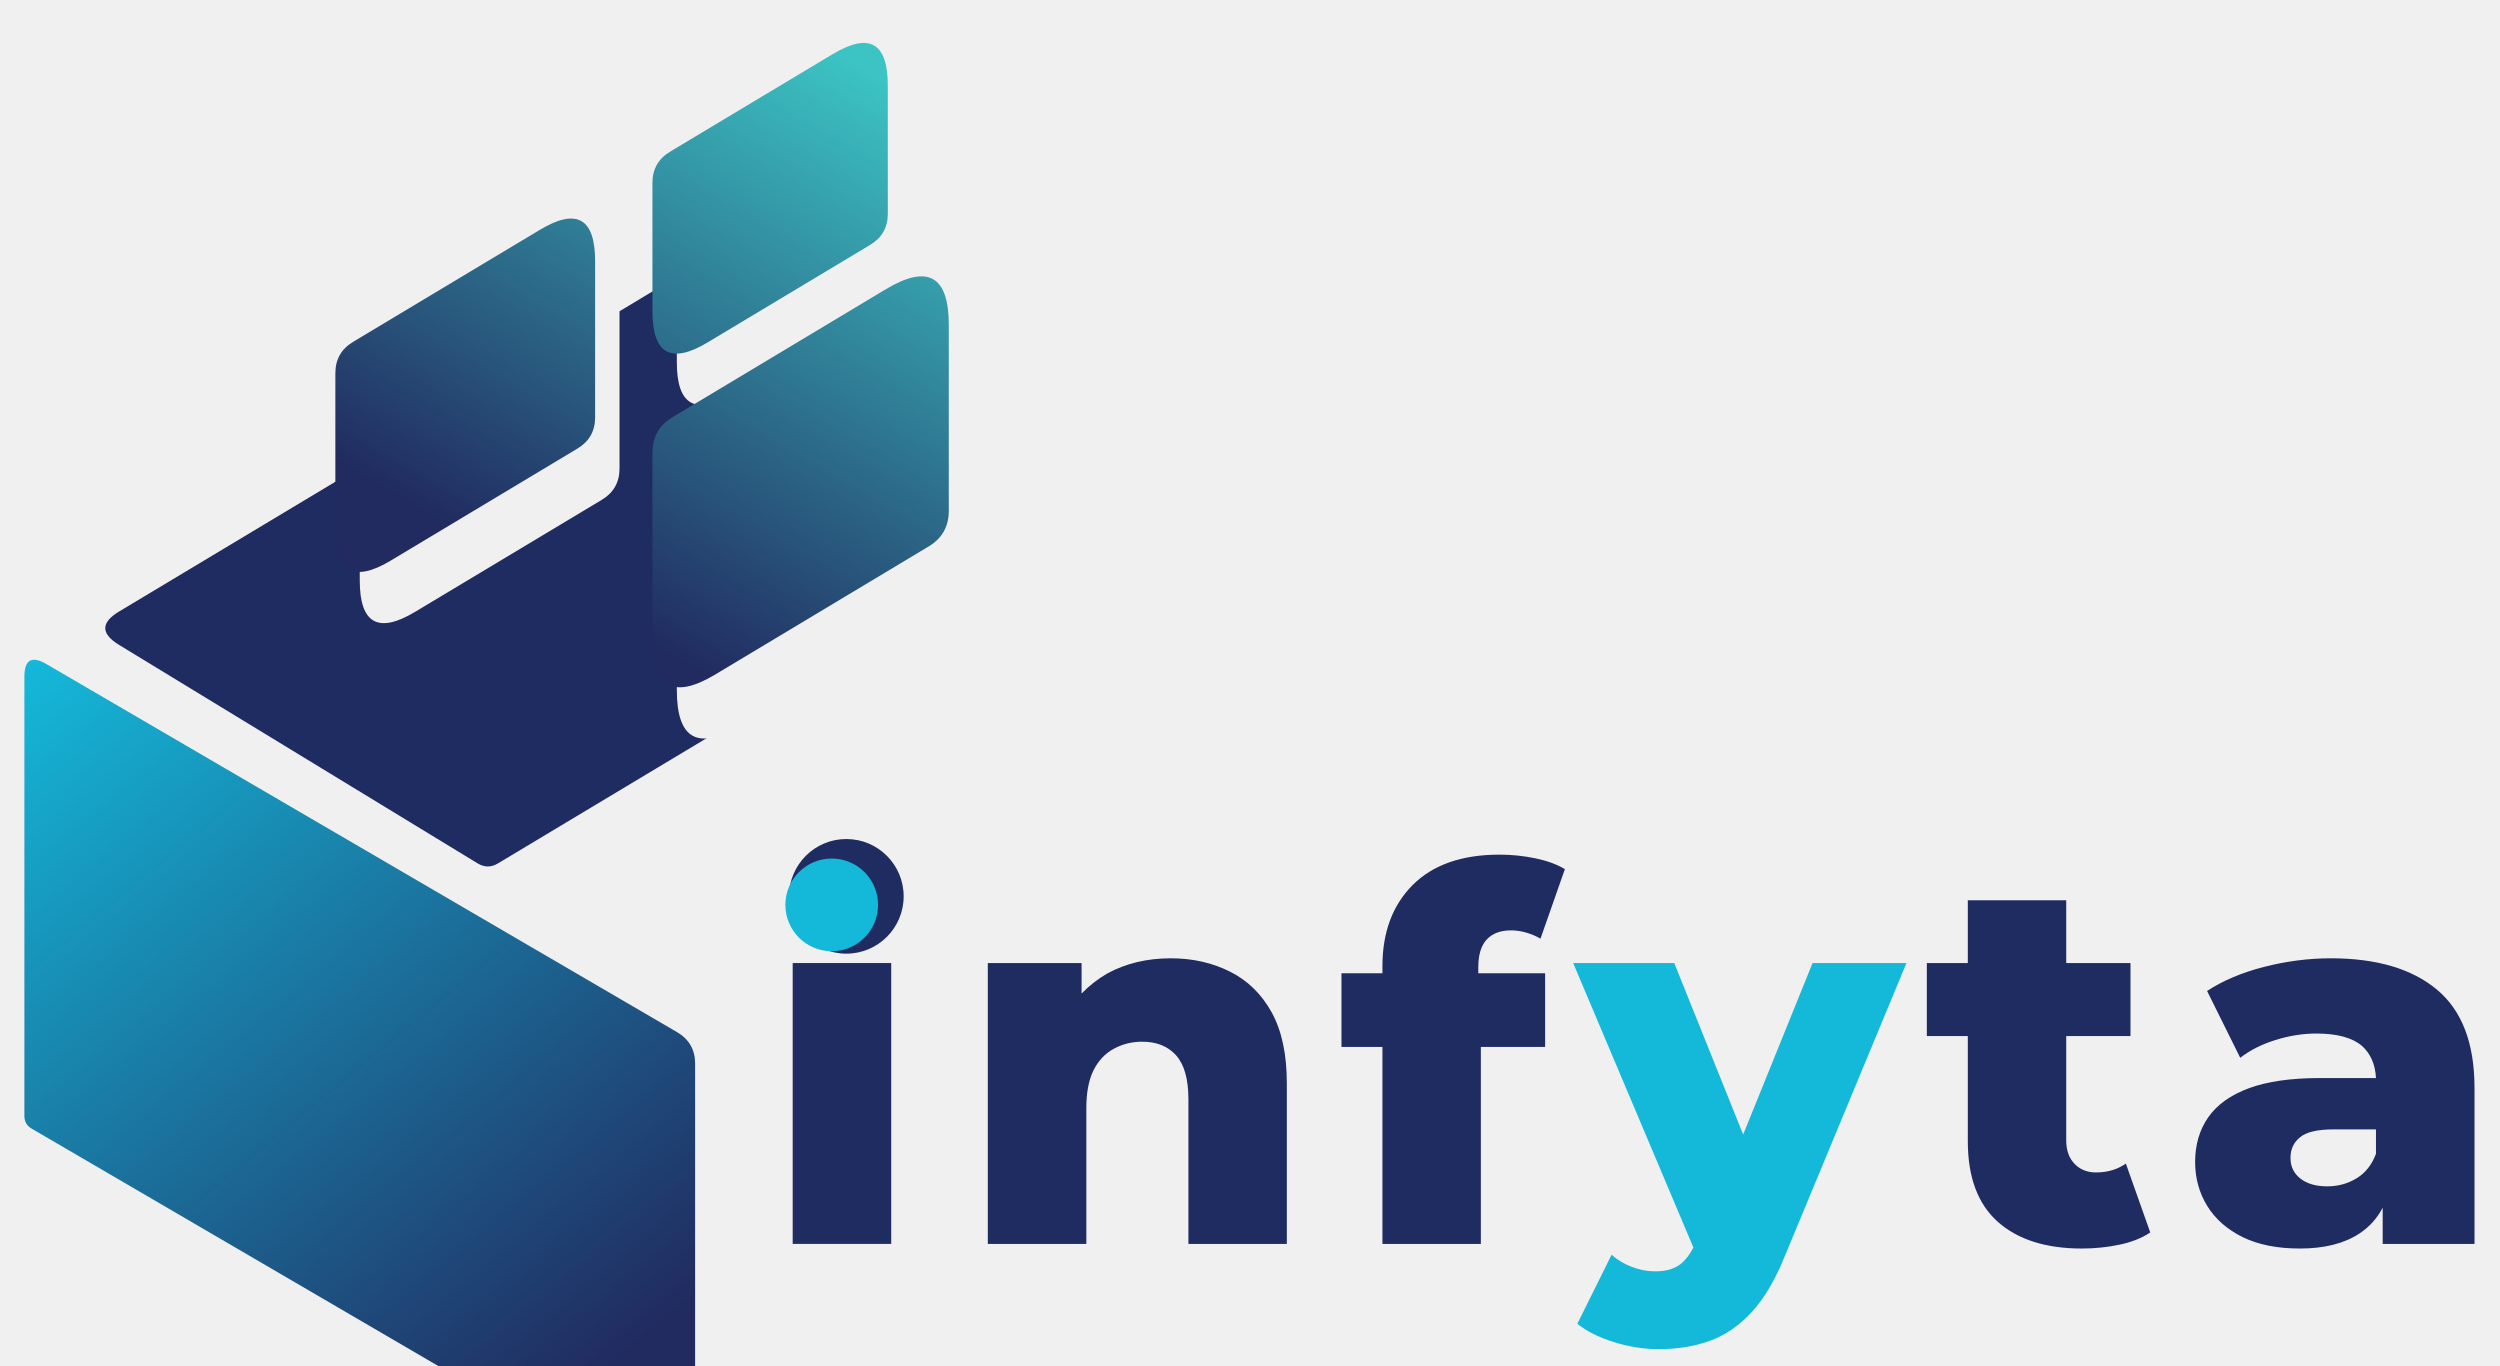
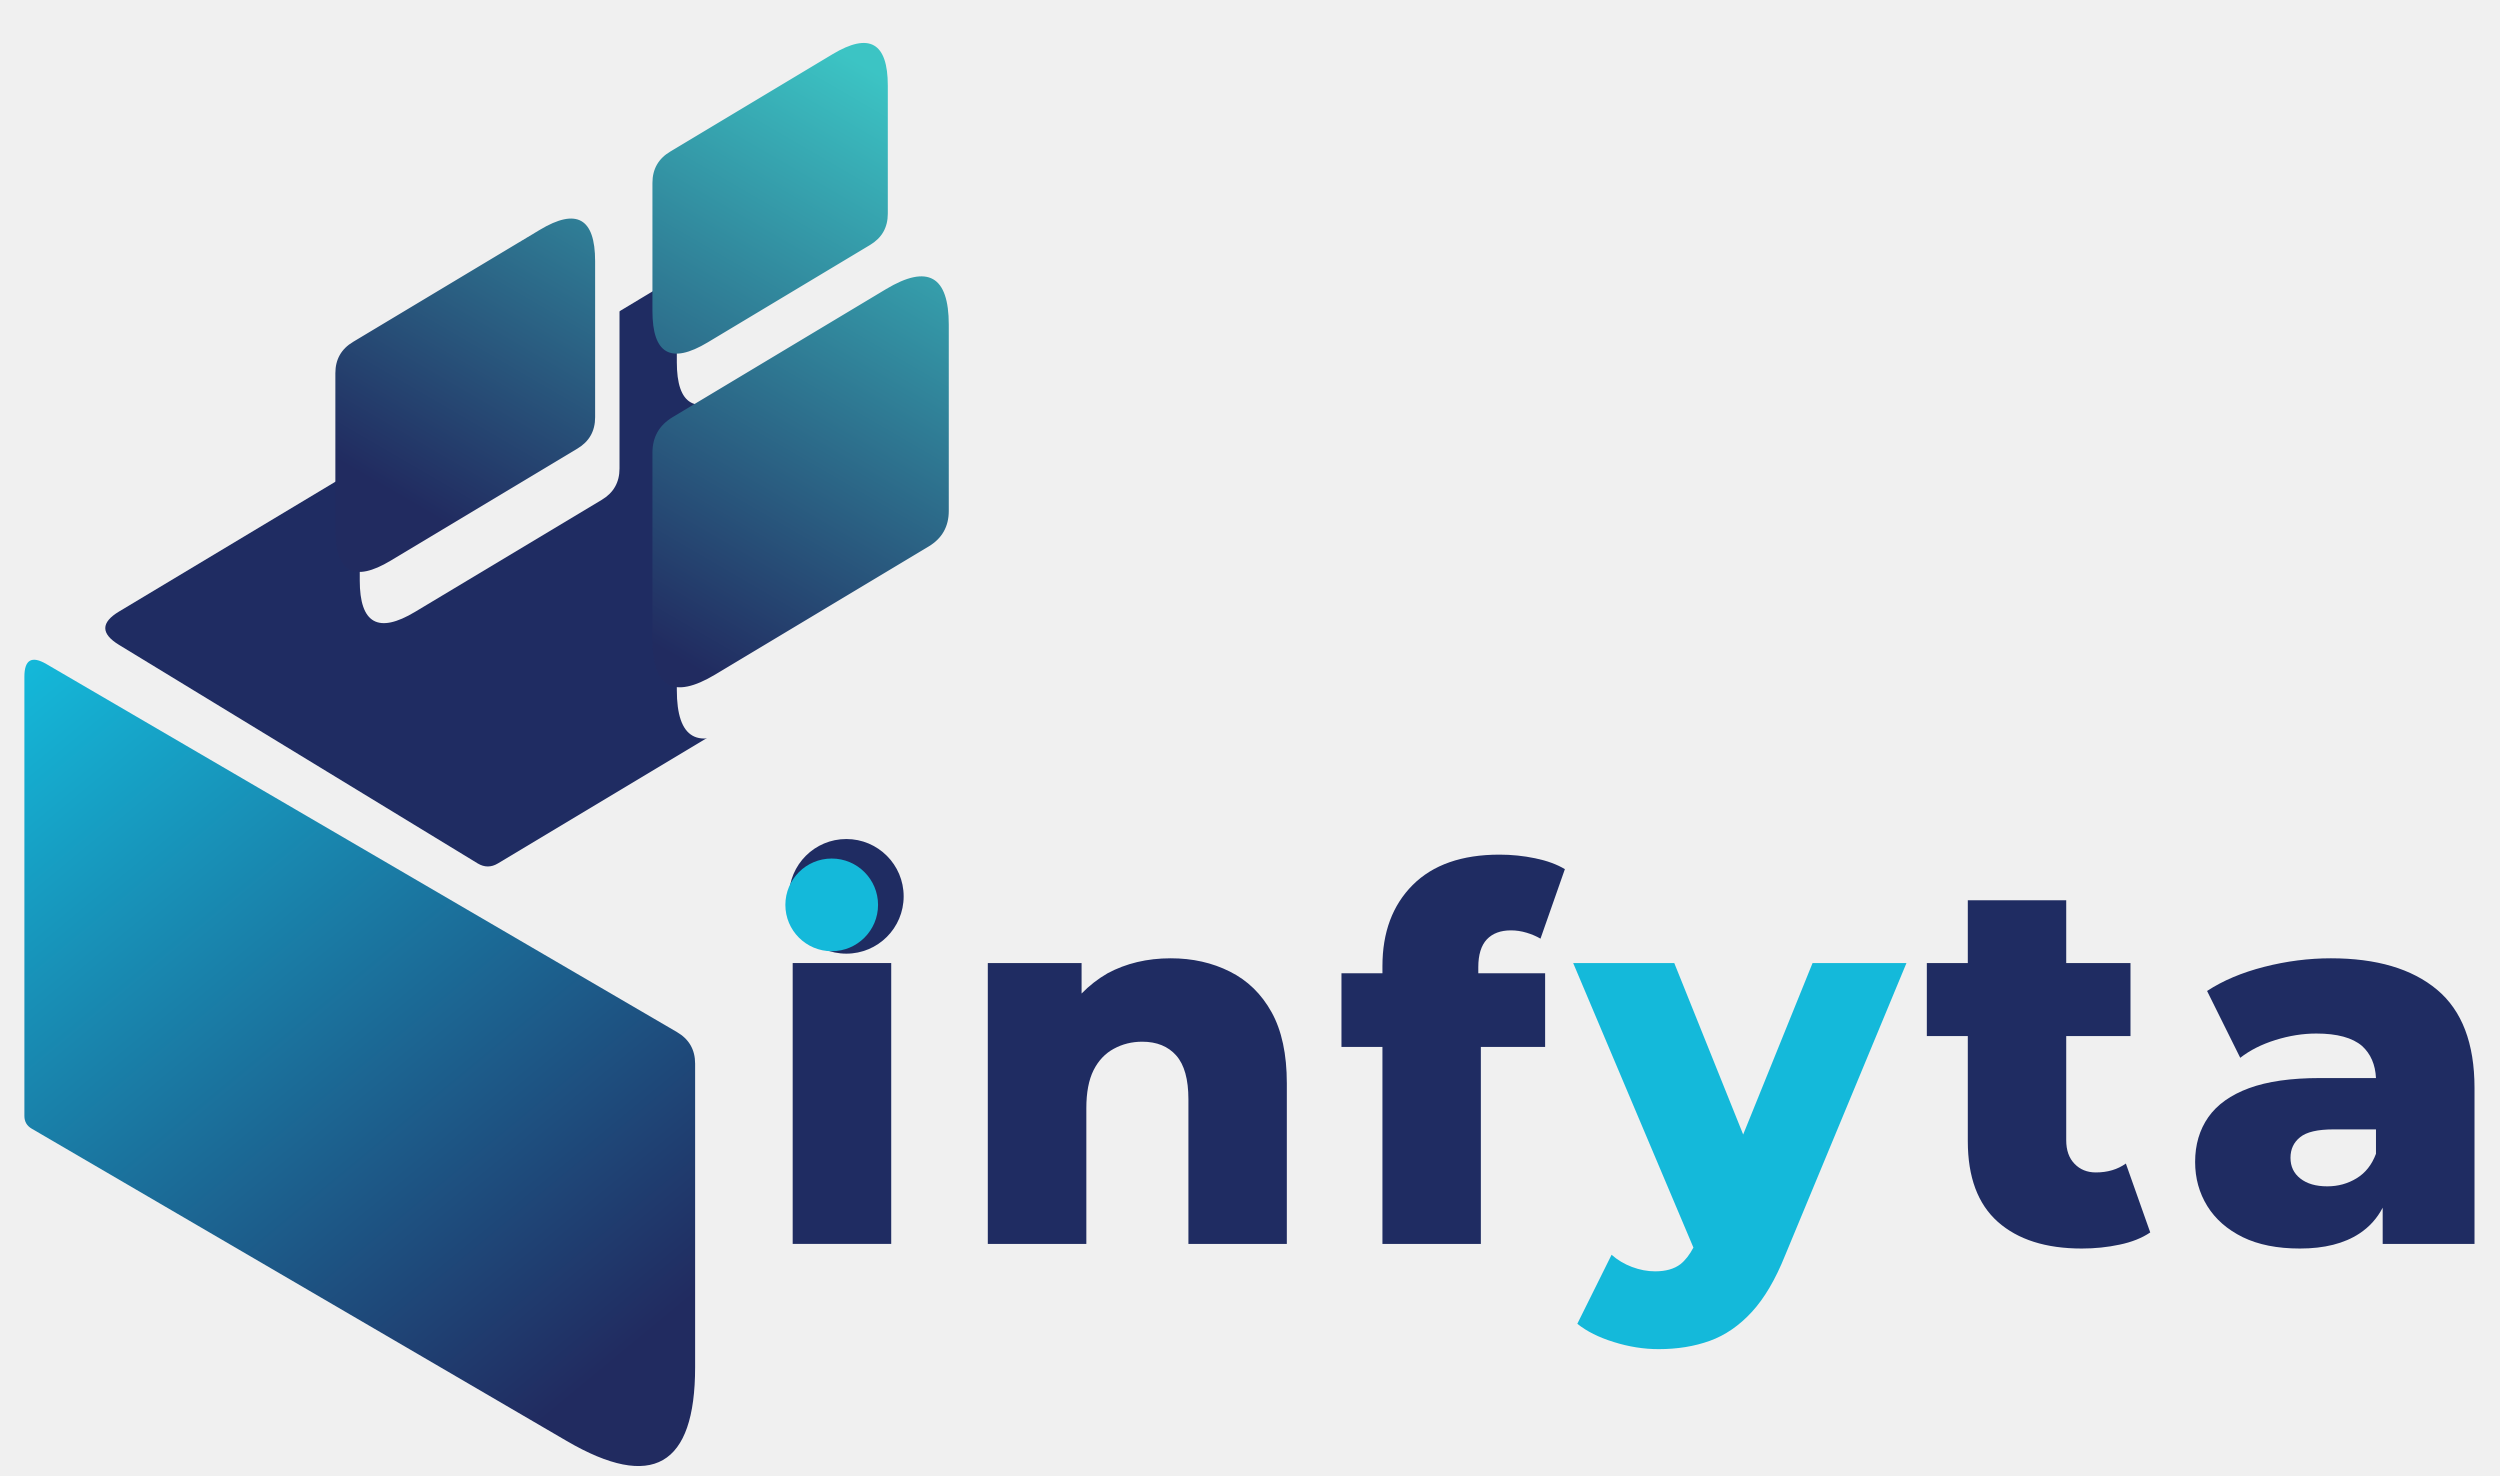
- <svg xmlns="http://www.w3.org/2000/svg" viewBox="-2 -4 205 112" role="img" aria-label="Infyta">
+ <svg xmlns="http://www.w3.org/2000/svg" viewBox="-2 -4 205 121" role="img" aria-label="Infyta">
  <defs>
    <linearGradient id="k-w" gradientUnits="userSpaceOnUse" x1="0" y1="50" x2="48" y2="108">
      <stop offset="0" stop-color="#14b9da" />
      <stop offset="1" stop-color="#212b60" />
    </linearGradient>
    <linearGradient id="k-t" gradientUnits="userSpaceOnUse" x1="70" y1="2" x2="45" y2="45">
      <stop offset="0" stop-color="#3cc4c4" />
      <stop offset="1" stop-color="#212b60" />
    </linearGradient>
    <mask id="k-m" maskUnits="userSpaceOnUse" x="-2" y="-4" width="205" height="130">
      <rect x="-2" y="-4" width="205" height="130" fill="#fff" />
      <g fill="#000" transform="translate(2 4.2)">
        <path d="M25.5 26.6Q25.5 24.9 26.96 24.03L42.26 14.85Q46.8 12.12 46.8 17.42L46.8 30.22Q46.8 31.92 45.34 32.79L30.04 41.97Q25.5 44.7 25.5 39.4Z" />
        <path d="M51.5 11Q51.5 9.3 52.96 8.43L66.26 0.45Q70.8 -2.28 70.8 3.02L70.8 13.52Q70.8 15.22 69.34 16.09L56.04 24.07Q51.5 26.8 51.5 21.5Z" />
        <path d="M51.5 33.13Q51.5 31.2 53.15 30.21L70.65 19.71Q75.8 16.62 75.8 22.63L75.8 37.89Q75.8 39.82 74.15 40.81L56.65 51.31Q51.5 54.4 51.5 48.39Z" />
      </g>
    </mask>
  </defs>
  <path d="M0 51.49Q0 49.4 1.8 50.45L53.51 80.63Q55 81.5 55 83.22L55 108.11Q55 120.3 44.47 114.16L0.6 88.55Q0 88.2 0 87.51Z" fill="url(#k-w)" />
  <path d="M7.76 48.88Q5.5 47.5 7.77 46.14L62.5 13.3Q62.5 13.3 62.5 13.3L62.5 52.6Q62.5 52.6 62.5 52.6L38.83 66.8Q38 67.3 37.17 66.8Z" fill="#1f2c62" mask="url(#k-m)" />
  <g fill="url(#k-t)">
    <path d="M25.5 26.6Q25.5 24.9 26.96 24.03L42.26 14.85Q46.8 12.12 46.8 17.42L46.8 30.22Q46.8 31.92 45.34 32.79L30.04 41.97Q25.5 44.7 25.5 39.4Z" />
    <path d="M51.5 11Q51.5 9.3 52.96 8.43L66.26 0.45Q70.8 -2.28 70.8 3.02L70.8 13.52Q70.8 15.22 69.34 16.09L56.04 24.07Q51.5 26.8 51.5 21.5Z" />
    <path d="M51.5 33.13Q51.5 31.2 53.15 30.21L70.65 19.71Q75.8 16.62 75.8 22.63L75.8 37.89Q75.8 39.82 74.15 40.81L56.65 51.31Q51.5 54.4 51.5 48.39Z" />
  </g>
  <circle cx="67.4" cy="69.5" r="4.7" fill="#1f2c62" />
  <circle cx="66.2" cy="70.2" r="3.8" fill="#14b9da" />
  <g fill="#1f2c62">
    <path d="M71.08 98L63 98L63 74.97L71.08 74.97L71.08 98" />
    <path d="M87.08 98L79 98L79 74.97L86.69 74.97L86.69 77.47Q87.63 76.5 88.82 75.81L88.82 75.81Q91.11 74.58 94 74.58L94 74.58Q96.68 74.58 98.85 75.67Q101.02 76.75 102.27 79Q103.52 81.25 103.52 84.83L103.52 84.83L103.52 98L95.45 98L95.45 86.14Q95.45 83.68 94.45 82.55Q93.45 81.42 91.66 81.42L91.66 81.42Q90.39 81.42 89.33 82Q88.27 82.57 87.67 83.76Q87.08 84.95 87.08 86.86L87.08 86.86L87.08 98" />
    <path d="M119.43 98L111.36 98L111.36 81.85L108 81.85L108 75.81L111.36 75.81L111.36 75.22Q111.36 71.06 113.84 68.57Q116.33 66.08 120.96 66.08L120.96 66.08Q122.45 66.08 123.89 66.38Q125.34 66.68 126.32 67.27L126.32 67.27L124.32 72.97Q123.81 72.67 123.17 72.48Q122.53 72.29 121.9 72.29L121.9 72.29Q120.62 72.29 119.92 73.03Q119.22 73.78 119.22 75.31L119.22 75.31L119.22 75.81L124.7 75.81L124.7 81.85L119.43 81.85L119.43 98" />
    <path d="M134.01 106.63L134.01 106.63Q132.19 106.63 130.34 106.05Q128.49 105.48 127.34 104.55L127.34 104.55L130.15 98.89Q130.87 99.53 131.82 99.89Q132.78 100.25 133.72 100.25L133.72 100.25Q135.03 100.25 135.8 99.66L135.8 99.66Q136.39 99.19 136.86 98.3L136.86 98.3L127 74.97L135.29 74.97L140.94 89.03L146.63 74.97L154.33 74.97L144.38 98.94Q143.19 101.91 141.64 103.59Q140.09 105.27 138.2 105.95Q136.31 106.63 134.01 106.63" fill="#14b9da" />
    <path d="M168.71 98.38L168.71 98.38Q164.29 98.38 161.82 96.19Q159.36 94 159.36 89.58L159.36 89.58L159.36 80.96L156 80.96L156 74.97L159.36 74.97L159.36 69.82L167.43 69.82L167.43 74.97L172.7 74.97L172.7 80.96L167.43 80.96L167.43 89.5Q167.43 90.73 168.11 91.43Q168.79 92.14 169.86 92.14L169.86 92.14Q171.3 92.14 172.32 91.41L172.32 91.41L174.32 97.06Q173.3 97.75 171.81 98.06Q170.32 98.38 168.71 98.38" />
    <path d="M200.91 98L193.38 98L193.38 95.03Q192.7 96.34 191.47 97.15L191.47 97.15Q189.6 98.38 186.59 98.38L186.59 98.38Q183.82 98.38 181.91 97.45Q180 96.51 179 94.9Q178 93.28 178 91.28L178 91.28Q178 89.16 179.08 87.61Q180.17 86.06 182.42 85.23Q184.67 84.4 188.24 84.4L188.24 84.4L192.83 84.4Q192.75 82.74 191.69 81.77L191.69 81.77Q190.5 80.75 187.94 80.75L187.94 80.75Q186.29 80.75 184.59 81.28Q182.89 81.81 181.7 82.74L181.7 82.74L178.98 77.26Q180.93 75.98 183.67 75.28Q186.41 74.58 189.13 74.58L189.13 74.58Q194.75 74.58 197.83 77.15Q200.91 79.72 200.91 85.21L200.91 85.21L200.91 98M192.83 90.61L192.83 88.61L189.35 88.61Q187.39 88.61 186.61 89.25Q185.82 89.88 185.82 90.94Q185.82 92.01 186.63 92.64Q187.44 93.28 188.84 93.28L188.84 93.28Q190.16 93.28 191.24 92.62Q192.32 91.97 192.83 90.61L192.83 90.61" />
  </g>
</svg>
